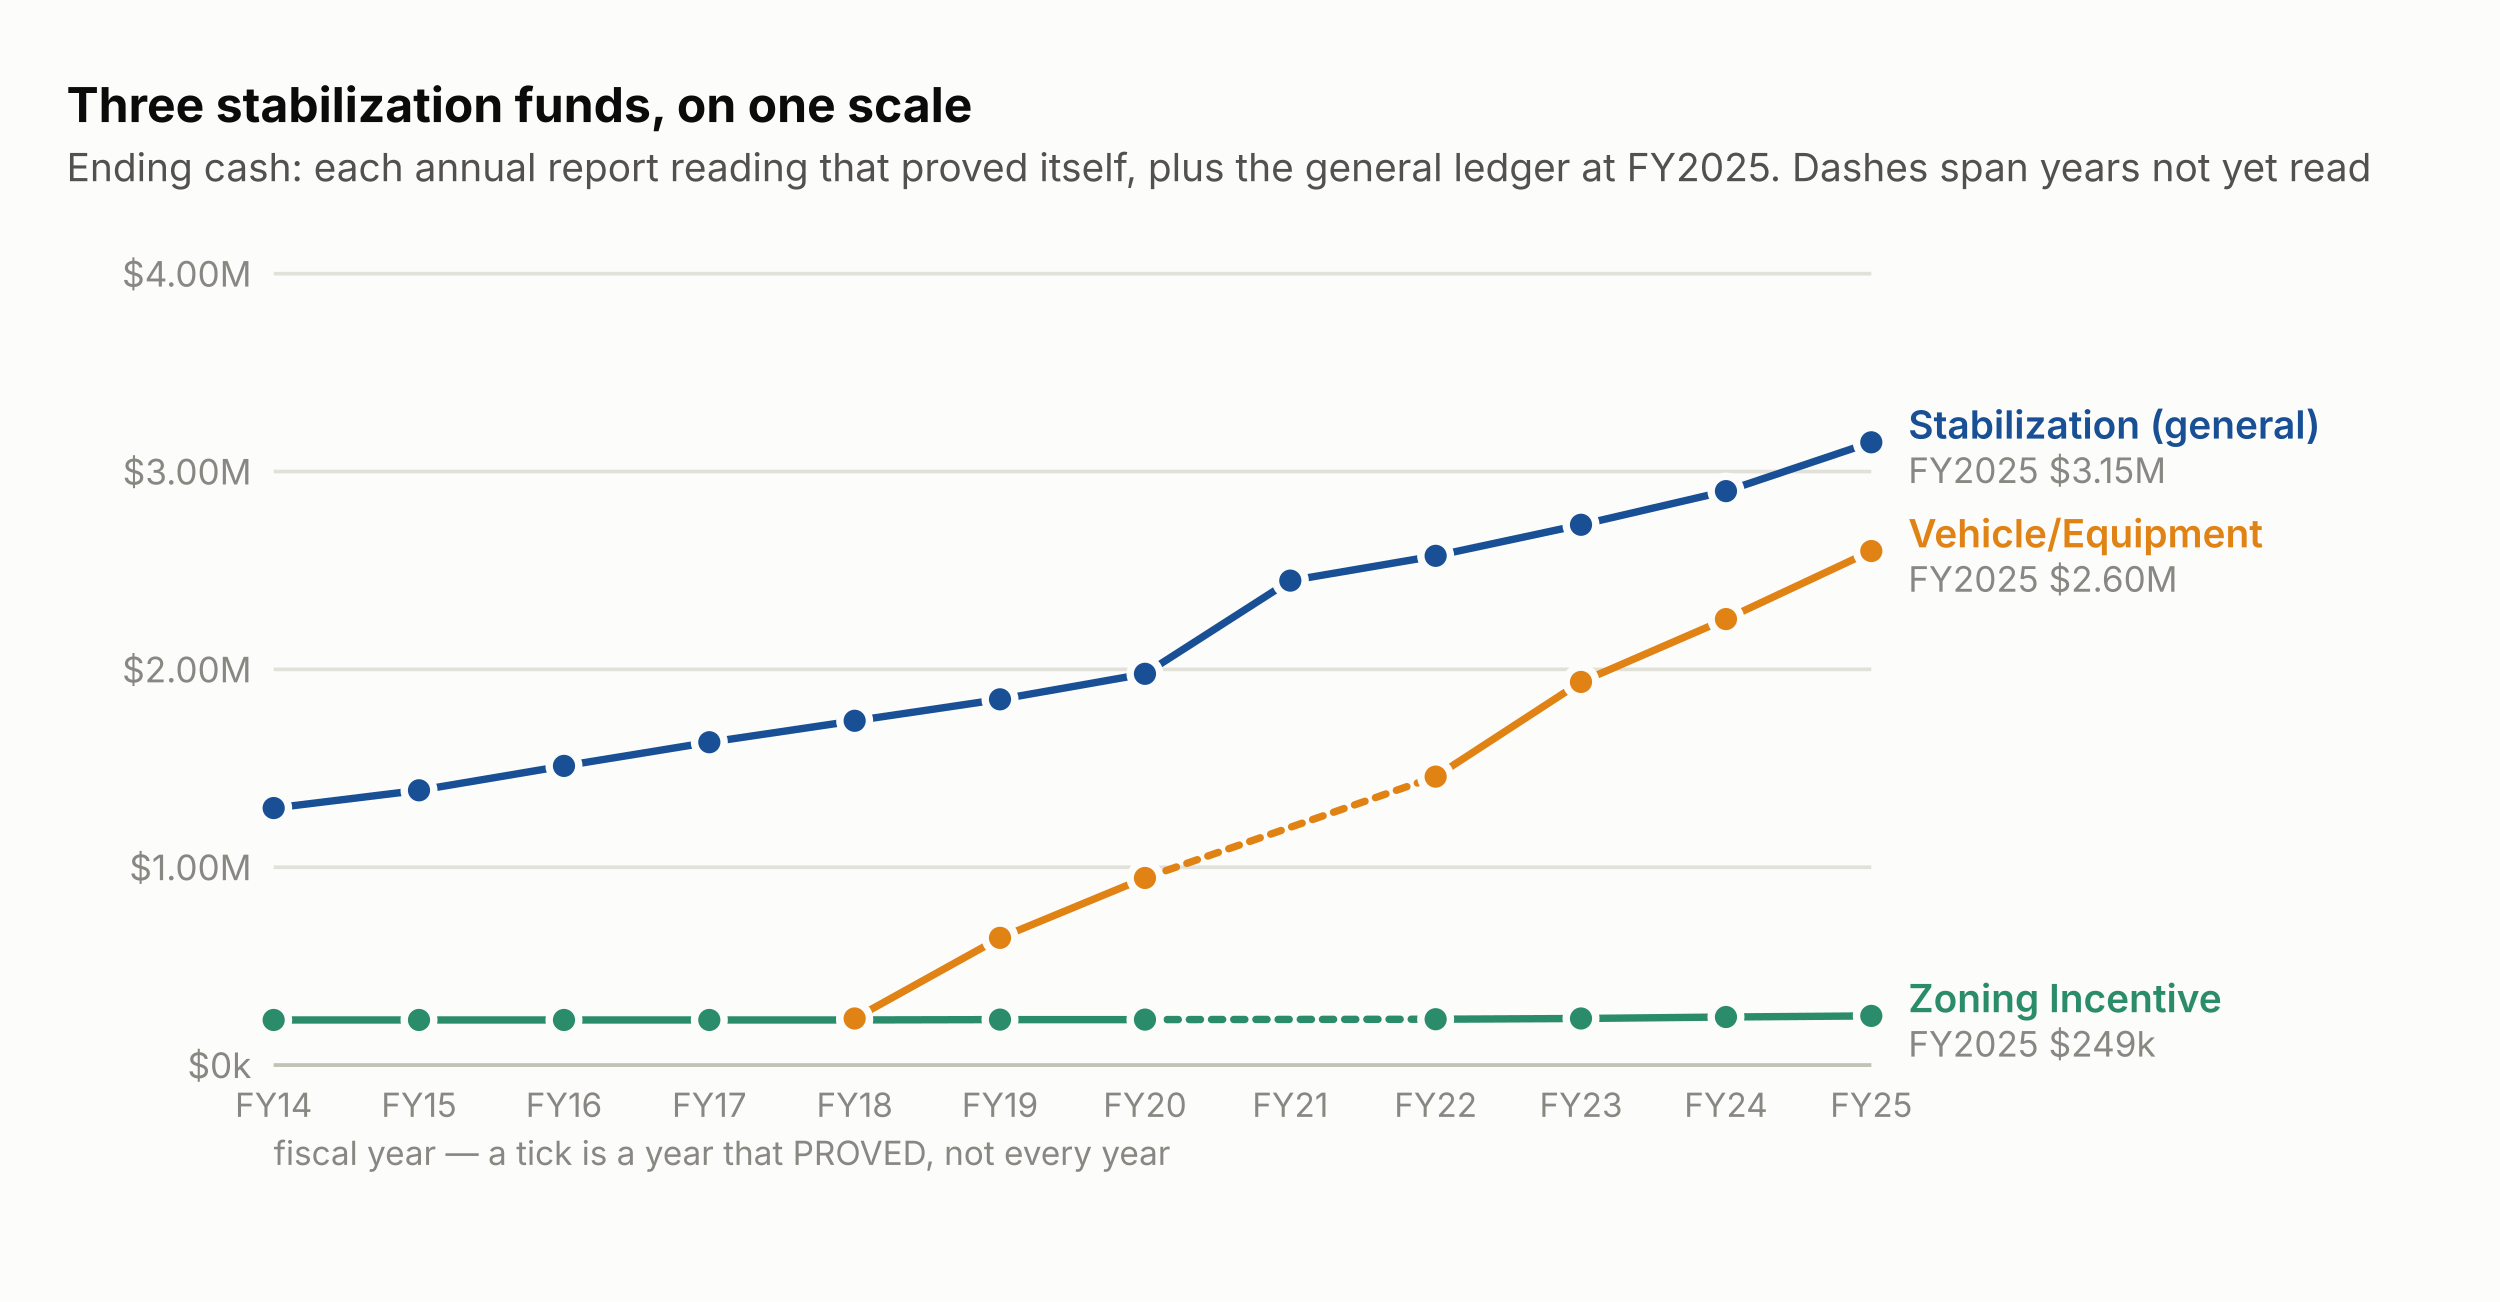
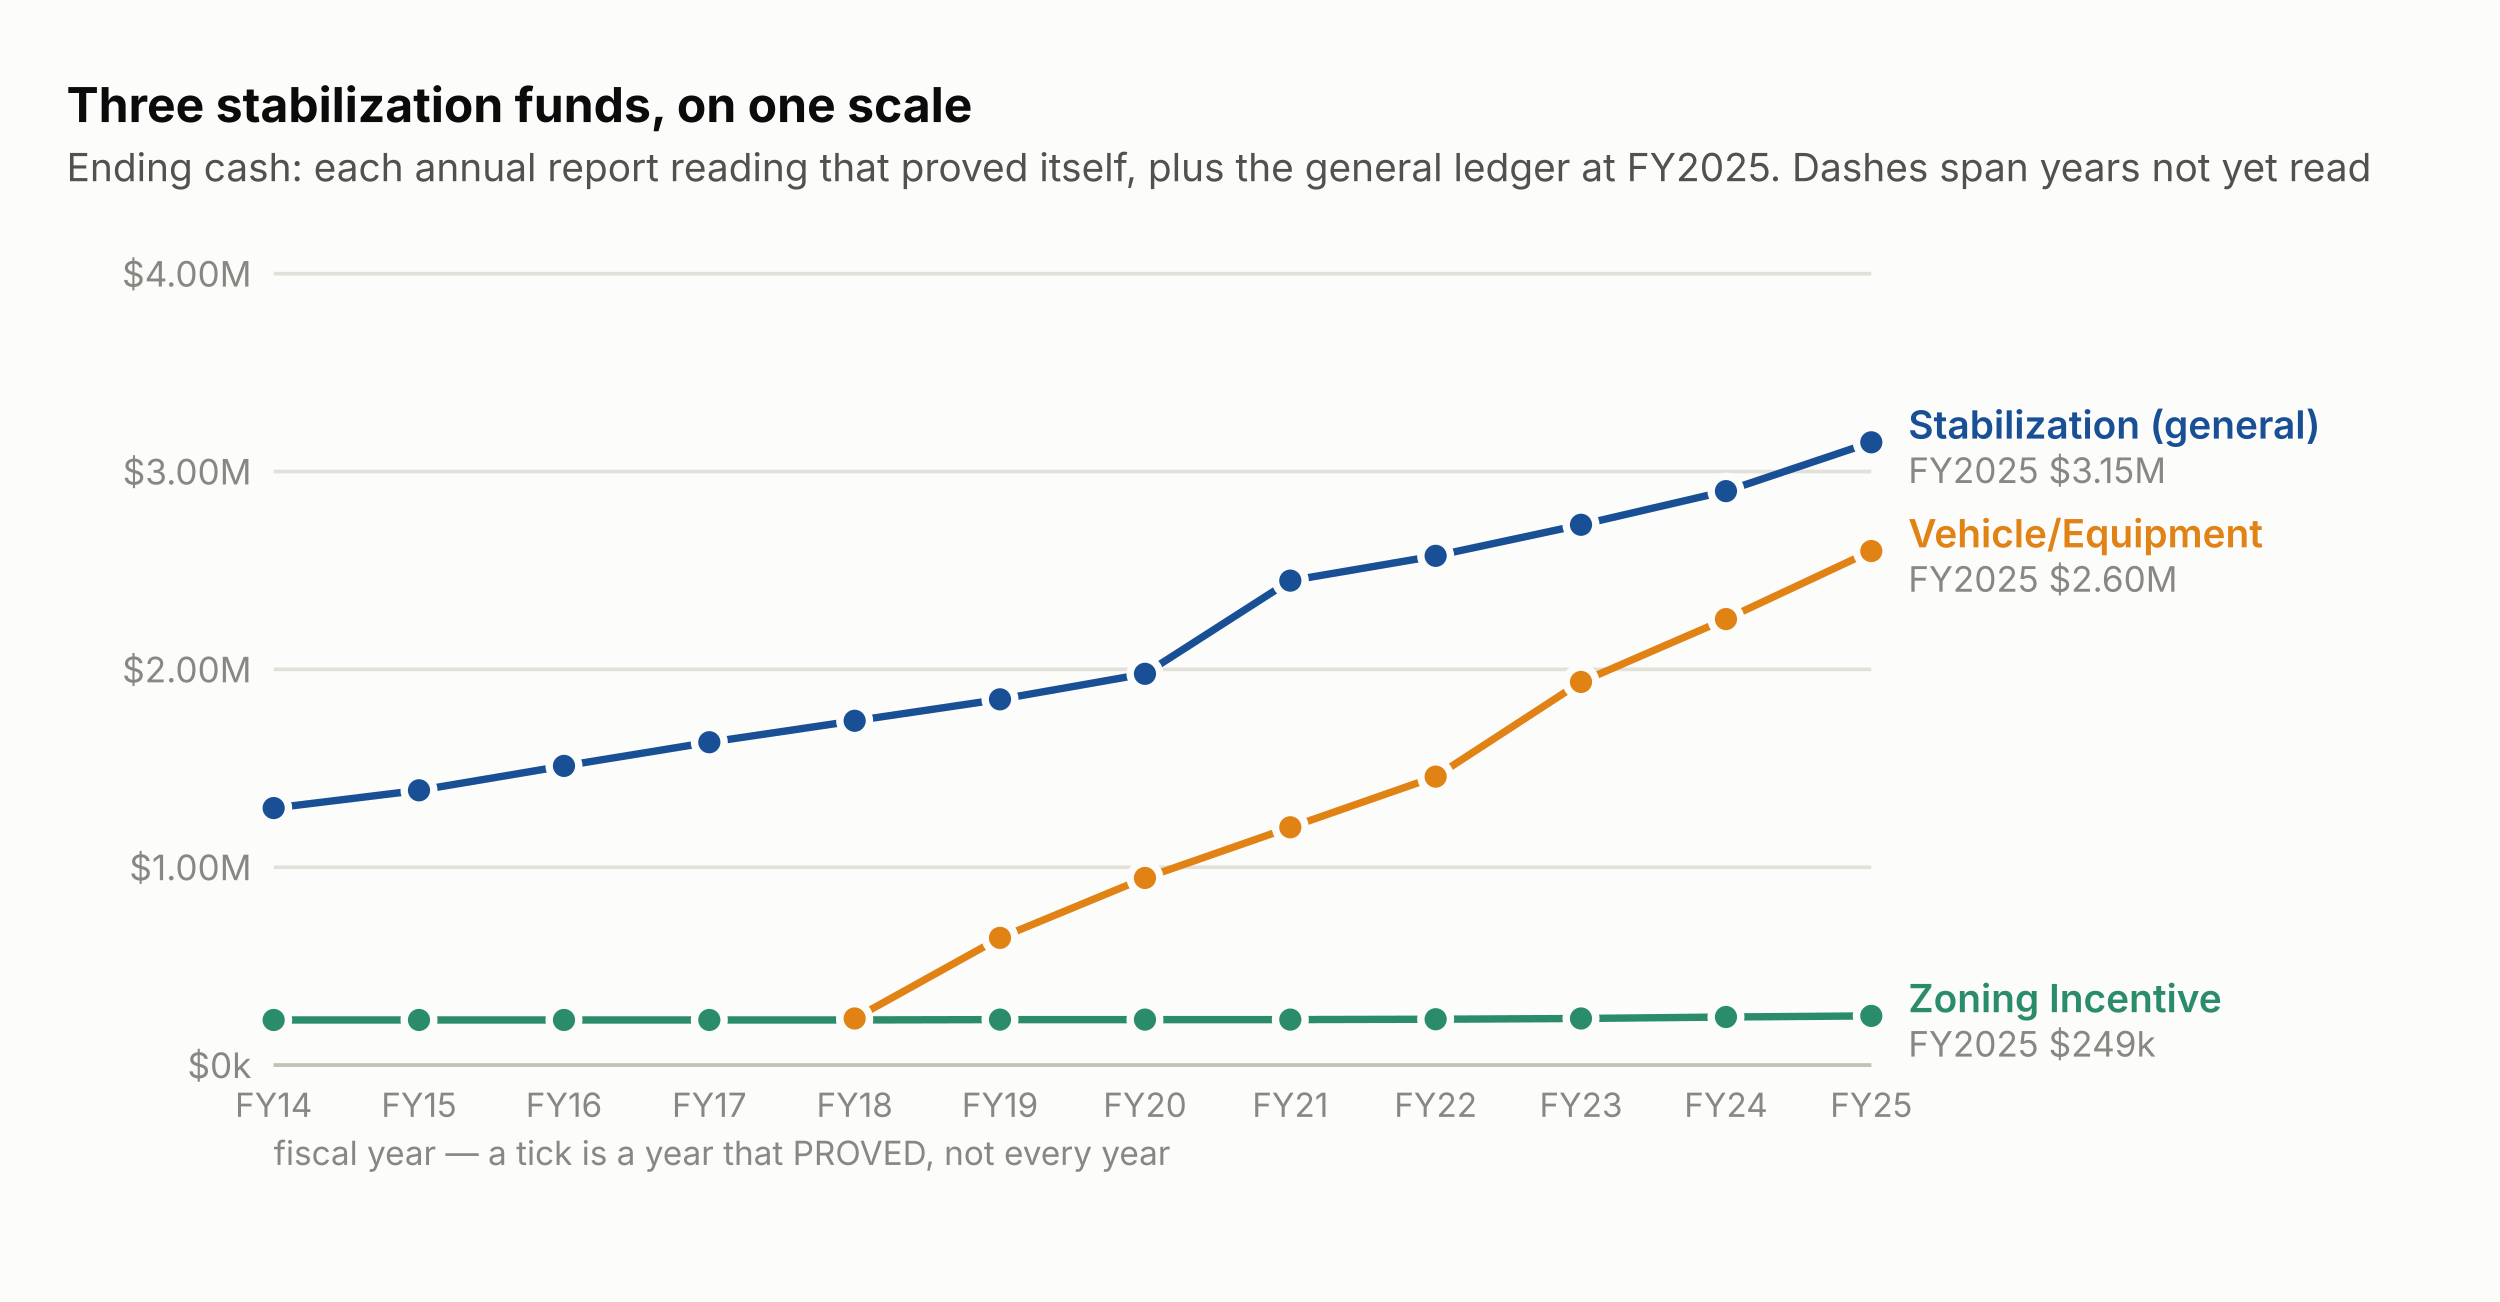
<svg xmlns="http://www.w3.org/2000/svg" viewBox="0 0 676 352" width="676" height="352" role="img" aria-label="Three stabilization funds, on one scale. Ending cash: each annual report reading that proved itself, plus the general ledger at FY2025. Dashes span years not yet read" font-family="system-ui, -apple-system, &quot;Segoe UI&quot;, sans-serif">
  <rect width="676" height="352" fill="#fcfcfb" />
  <g transform="translate(18,18)">
    <text x="0" y="15" font-size="13" font-weight="700" fill="#0b0b0b">Three stabilization funds, on one scale</text>
    <text x="0" y="31" font-size="10.5" fill="#52514e">Ending cash: each annual report reading that proved itself, plus the general ledger at FY2025. Dashes span years not yet read</text>
    <line x1="56" y1="270.0" x2="488" y2="270.0" stroke="#e1e0d9" stroke-width="1" />
    <text x="50" y="273.5" font-size="9.5" text-anchor="end" fill="#898781">$0k</text>
    <line x1="56" y1="216.5" x2="488" y2="216.5" stroke="#e1e0d9" stroke-width="1" />
    <text x="50" y="220.0" font-size="9.5" text-anchor="end" fill="#898781">$1.00M</text>
    <line x1="56" y1="163.0" x2="488" y2="163.0" stroke="#e1e0d9" stroke-width="1" />
    <text x="50" y="166.5" font-size="9.5" text-anchor="end" fill="#898781">$2.00M</text>
    <line x1="56" y1="109.5" x2="488" y2="109.5" stroke="#e1e0d9" stroke-width="1" />
    <text x="50" y="113.0" font-size="9.5" text-anchor="end" fill="#898781">$3.00M</text>
    <line x1="56" y1="56.0" x2="488" y2="56.0" stroke="#e1e0d9" stroke-width="1" />
    <text x="50" y="59.5" font-size="9.5" text-anchor="end" fill="#898781">$4.00M</text>
    <line x1="56" y1="270" x2="488" y2="270" stroke="#c3c2b7" stroke-width="1" />
    <text x="56.0" y="284" font-size="9" text-anchor="middle" fill="#898781">FY14</text>
    <text x="95.3" y="284" font-size="9" text-anchor="middle" fill="#898781">FY15</text>
    <text x="134.5" y="284" font-size="9" text-anchor="middle" fill="#898781">FY16</text>
    <text x="173.8" y="284" font-size="9" text-anchor="middle" fill="#898781">FY17</text>
    <text x="213.1" y="284" font-size="9" text-anchor="middle" fill="#898781">FY18</text>
    <text x="252.4" y="284" font-size="9" text-anchor="middle" fill="#898781">FY19</text>
    <text x="291.6" y="284" font-size="9" text-anchor="middle" fill="#898781">FY20</text>
    <text x="330.9" y="284" font-size="9" text-anchor="middle" fill="#898781">FY21</text>
    <text x="370.2" y="284" font-size="9" text-anchor="middle" fill="#898781">FY22</text>
    <text x="409.5" y="284" font-size="9" text-anchor="middle" fill="#898781">FY23</text>
    <text x="448.7" y="284" font-size="9" text-anchor="middle" fill="#898781">FY24</text>
    <text x="488.0" y="284" font-size="9" text-anchor="middle" fill="#898781">FY25</text>
    <text x="56" y="297" font-size="9" fill="#898781">fiscal year — a tick is a year that PROVED, not every year</text>
    <line x1="56.0" y1="257.8" x2="95.3" y2="257.8" stroke-width="2" stroke-linecap="round" stroke="#2a8c6a" />
    <line x1="95.3" y1="257.8" x2="134.5" y2="257.8" stroke-width="2" stroke-linecap="round" stroke="#2a8c6a" />
    <line x1="134.5" y1="257.8" x2="173.8" y2="257.8" stroke-width="2" stroke-linecap="round" stroke="#2a8c6a" />
    <line x1="173.8" y1="257.8" x2="213.1" y2="257.8" stroke-width="2" stroke-linecap="round" stroke="#2a8c6a" />
    <line x1="213.1" y1="257.8" x2="252.4" y2="257.7" stroke-width="2" stroke-linecap="round" stroke="#2a8c6a" />
    <line x1="252.4" y1="257.7" x2="291.6" y2="257.7" stroke-width="2" stroke-linecap="round" stroke="#2a8c6a" />
-     <line x1="291.6" y1="257.7" x2="370.2" y2="257.6" stroke-width="2" stroke-linecap="round" stroke-dasharray="3 3" stroke="#2a8c6a" />
+     <line x1="291.6" y1="257.7" x2="330.9" y2="257.7" stroke-width="2" stroke-linecap="round" stroke="#2a8c6a" />
+     <line x1="330.9" y1="257.7" x2="370.2" y2="257.6" stroke-width="2" stroke-linecap="round" stroke="#2a8c6a" />
    <line x1="370.2" y1="257.6" x2="409.5" y2="257.4" stroke-width="2" stroke-linecap="round" stroke="#2a8c6a" />
    <line x1="409.5" y1="257.4" x2="448.7" y2="257.0" stroke-width="2" stroke-linecap="round" stroke="#2a8c6a" />
    <line x1="448.7" y1="257.0" x2="488.0" y2="256.7" stroke-width="2" stroke-linecap="round" stroke="#2a8c6a" />
    <circle cx="56.0" cy="257.8" r="4" fill="#2a8c6a" stroke="#fcfcfb" stroke-width="2" />
    <circle cx="95.3" cy="257.8" r="4" fill="#2a8c6a" stroke="#fcfcfb" stroke-width="2" />
    <circle cx="134.5" cy="257.8" r="4" fill="#2a8c6a" stroke="#fcfcfb" stroke-width="2" />
    <circle cx="173.8" cy="257.8" r="4" fill="#2a8c6a" stroke="#fcfcfb" stroke-width="2" />
    <circle cx="213.1" cy="257.8" r="4" fill="#2a8c6a" stroke="#fcfcfb" stroke-width="2" />
    <circle cx="252.4" cy="257.7" r="4" fill="#2a8c6a" stroke="#fcfcfb" stroke-width="2" />
    <circle cx="291.6" cy="257.7" r="4" fill="#2a8c6a" stroke="#fcfcfb" stroke-width="2" />
+     <circle cx="330.9" cy="257.7" r="4" fill="#2a8c6a" stroke="#fcfcfb" stroke-width="2" />
    <circle cx="370.2" cy="257.6" r="4" fill="#2a8c6a" stroke="#fcfcfb" stroke-width="2" />
    <circle cx="409.5" cy="257.4" r="4" fill="#2a8c6a" stroke="#fcfcfb" stroke-width="2" />
    <circle cx="448.7" cy="257.0" r="4" fill="#2a8c6a" stroke="#fcfcfb" stroke-width="2" />
    <circle cx="488.0" cy="256.7" r="4" fill="#2a8c6a" stroke="#fcfcfb" stroke-width="2" />
    <text x="498.0" y="255.7" font-size="10.5" font-weight="600" fill="#2a8c6a">Zoning Incentive</text>
    <text x="498.0" y="267.7" font-size="9.5" fill="#898781">FY2025 $249k</text>
    <line x1="213.1" y1="257.4" x2="252.4" y2="235.6" stroke-width="2" stroke-linecap="round" stroke="#e08214" />
    <line x1="252.4" y1="235.6" x2="291.6" y2="219.4" stroke-width="2" stroke-linecap="round" stroke="#e08214" />
-     <line x1="291.6" y1="219.4" x2="370.2" y2="192.0" stroke-width="2" stroke-linecap="round" stroke-dasharray="3 3" stroke="#e08214" />
+     <line x1="291.6" y1="219.4" x2="330.9" y2="205.7" stroke-width="2" stroke-linecap="round" stroke="#e08214" />
+     <line x1="330.9" y1="205.7" x2="370.2" y2="192.0" stroke-width="2" stroke-linecap="round" stroke="#e08214" />
    <line x1="370.2" y1="192.0" x2="409.5" y2="166.4" stroke-width="2" stroke-linecap="round" stroke="#e08214" />
    <line x1="409.5" y1="166.4" x2="448.7" y2="149.4" stroke-width="2" stroke-linecap="round" stroke="#e08214" />
    <line x1="448.7" y1="149.4" x2="488.0" y2="131.0" stroke-width="2" stroke-linecap="round" stroke="#e08214" />
    <circle cx="213.1" cy="257.4" r="4" fill="#e08214" stroke="#fcfcfb" stroke-width="2" />
    <circle cx="252.4" cy="235.6" r="4" fill="#e08214" stroke="#fcfcfb" stroke-width="2" />
    <circle cx="291.6" cy="219.4" r="4" fill="#e08214" stroke="#fcfcfb" stroke-width="2" />
+     <circle cx="330.9" cy="205.7" r="4" fill="#e08214" stroke="#fcfcfb" stroke-width="2" />
    <circle cx="370.2" cy="192.0" r="4" fill="#e08214" stroke="#fcfcfb" stroke-width="2" />
    <circle cx="409.5" cy="166.4" r="4" fill="#e08214" stroke="#fcfcfb" stroke-width="2" />
    <circle cx="448.7" cy="149.4" r="4" fill="#e08214" stroke="#fcfcfb" stroke-width="2" />
    <circle cx="488.0" cy="131.0" r="4" fill="#e08214" stroke="#fcfcfb" stroke-width="2" />
    <text x="498.0" y="130.0" font-size="10.5" font-weight="600" fill="#e08214">Vehicle/Equipment</text>
    <text x="498.0" y="142.0" font-size="9.5" fill="#898781">FY2025 $2.60M</text>
    <line x1="56.0" y1="200.5" x2="95.3" y2="195.7" stroke-width="2" stroke-linecap="round" stroke="#184f95" />
    <line x1="95.3" y1="195.7" x2="134.5" y2="189.1" stroke-width="2" stroke-linecap="round" stroke="#184f95" />
    <line x1="134.5" y1="189.1" x2="173.8" y2="182.7" stroke-width="2" stroke-linecap="round" stroke="#184f95" />
    <line x1="173.8" y1="182.7" x2="213.1" y2="176.9" stroke-width="2" stroke-linecap="round" stroke="#184f95" />
    <line x1="213.1" y1="176.9" x2="252.4" y2="171.1" stroke-width="2" stroke-linecap="round" stroke="#184f95" />
    <line x1="252.4" y1="171.1" x2="291.6" y2="164.2" stroke-width="2" stroke-linecap="round" stroke="#184f95" />
    <line x1="291.6" y1="164.2" x2="330.9" y2="139.0" stroke-width="2" stroke-linecap="round" stroke="#184f95" />
    <line x1="330.9" y1="139.0" x2="370.2" y2="132.3" stroke-width="2" stroke-linecap="round" stroke="#184f95" />
    <line x1="370.2" y1="132.3" x2="409.5" y2="123.9" stroke-width="2" stroke-linecap="round" stroke="#184f95" />
    <line x1="409.5" y1="123.9" x2="448.7" y2="114.8" stroke-width="2" stroke-linecap="round" stroke="#184f95" />
    <line x1="448.7" y1="114.8" x2="488.0" y2="101.6" stroke-width="2" stroke-linecap="round" stroke="#184f95" />
    <circle cx="56.0" cy="200.5" r="4" fill="#184f95" stroke="#fcfcfb" stroke-width="2" />
    <circle cx="95.3" cy="195.7" r="4" fill="#184f95" stroke="#fcfcfb" stroke-width="2" />
    <circle cx="134.5" cy="189.1" r="4" fill="#184f95" stroke="#fcfcfb" stroke-width="2" />
    <circle cx="173.8" cy="182.7" r="4" fill="#184f95" stroke="#fcfcfb" stroke-width="2" />
    <circle cx="213.1" cy="176.9" r="4" fill="#184f95" stroke="#fcfcfb" stroke-width="2" />
    <circle cx="252.4" cy="171.1" r="4" fill="#184f95" stroke="#fcfcfb" stroke-width="2" />
    <circle cx="291.6" cy="164.2" r="4" fill="#184f95" stroke="#fcfcfb" stroke-width="2" />
    <circle cx="330.9" cy="139.0" r="4" fill="#184f95" stroke="#fcfcfb" stroke-width="2" />
    <circle cx="370.2" cy="132.3" r="4" fill="#184f95" stroke="#fcfcfb" stroke-width="2" />
    <circle cx="409.5" cy="123.9" r="4" fill="#184f95" stroke="#fcfcfb" stroke-width="2" />
    <circle cx="448.7" cy="114.8" r="4" fill="#184f95" stroke="#fcfcfb" stroke-width="2" />
    <circle cx="488.0" cy="101.6" r="4" fill="#184f95" stroke="#fcfcfb" stroke-width="2" />
    <text x="498.0" y="100.6" font-size="10.5" font-weight="600" fill="#184f95">Stabilization (general)</text>
    <text x="498.0" y="112.6" font-size="9.5" fill="#898781">FY2025 $3.15M</text>
  </g>
</svg>
